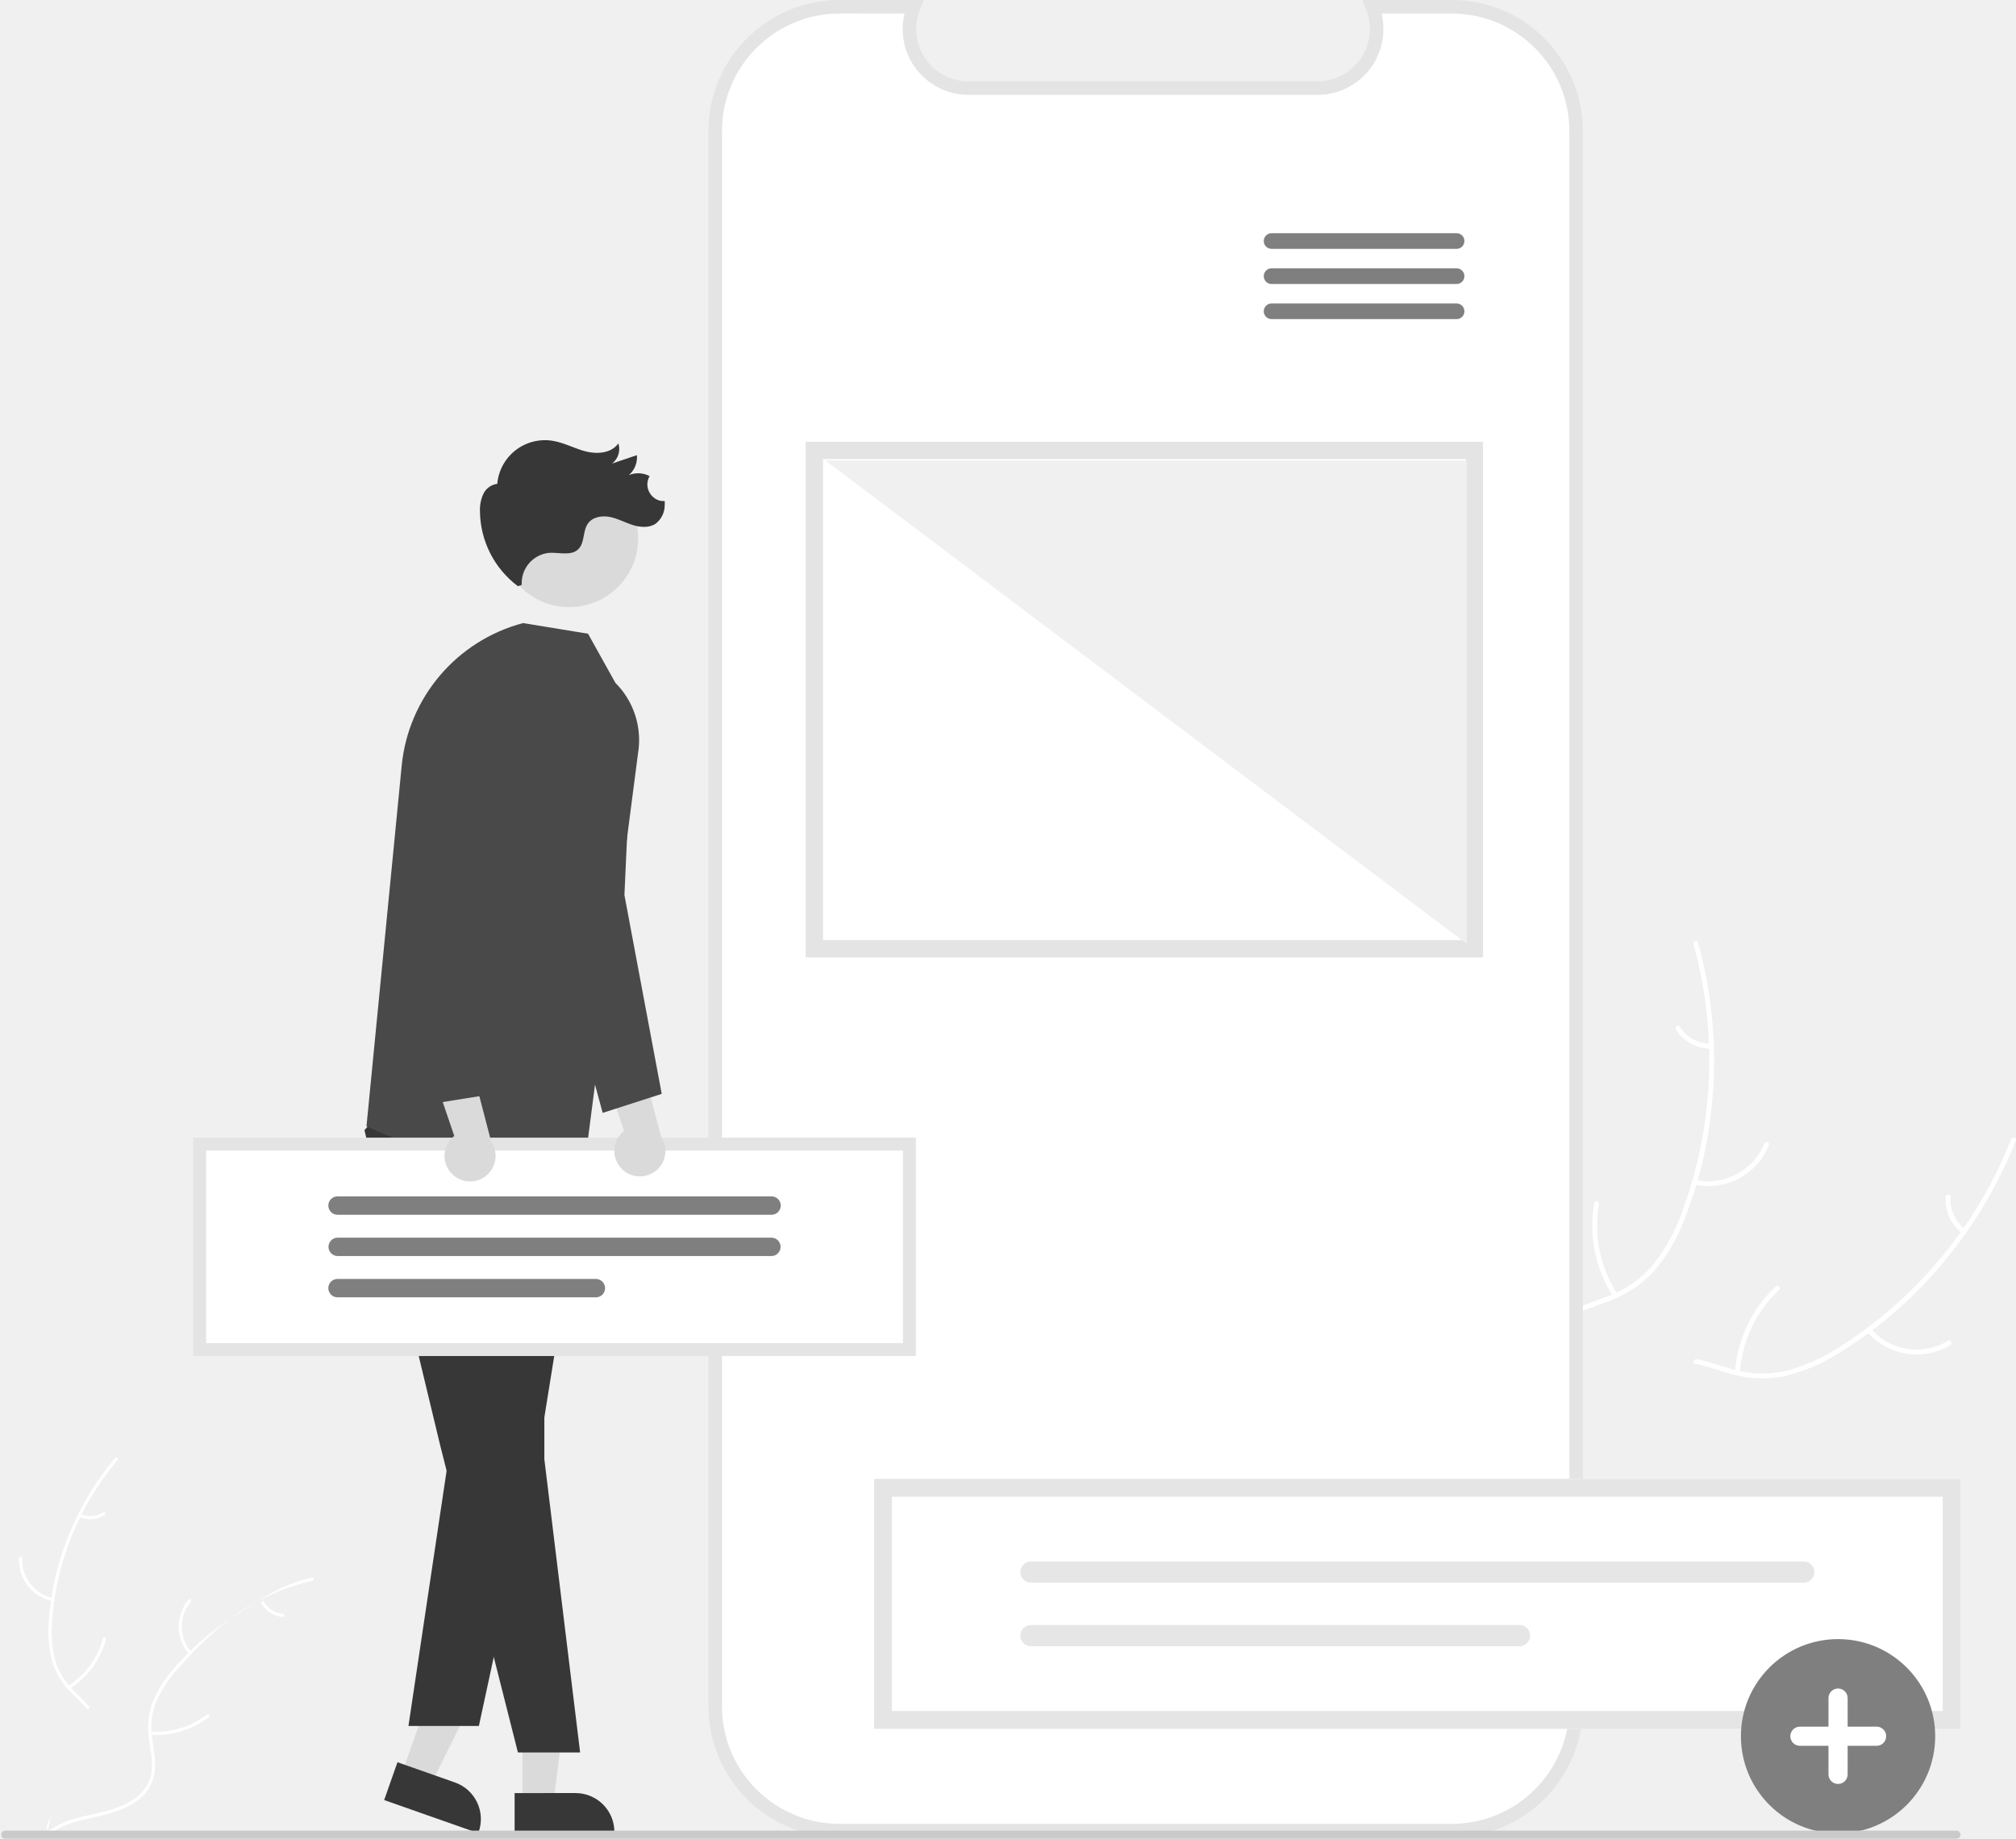
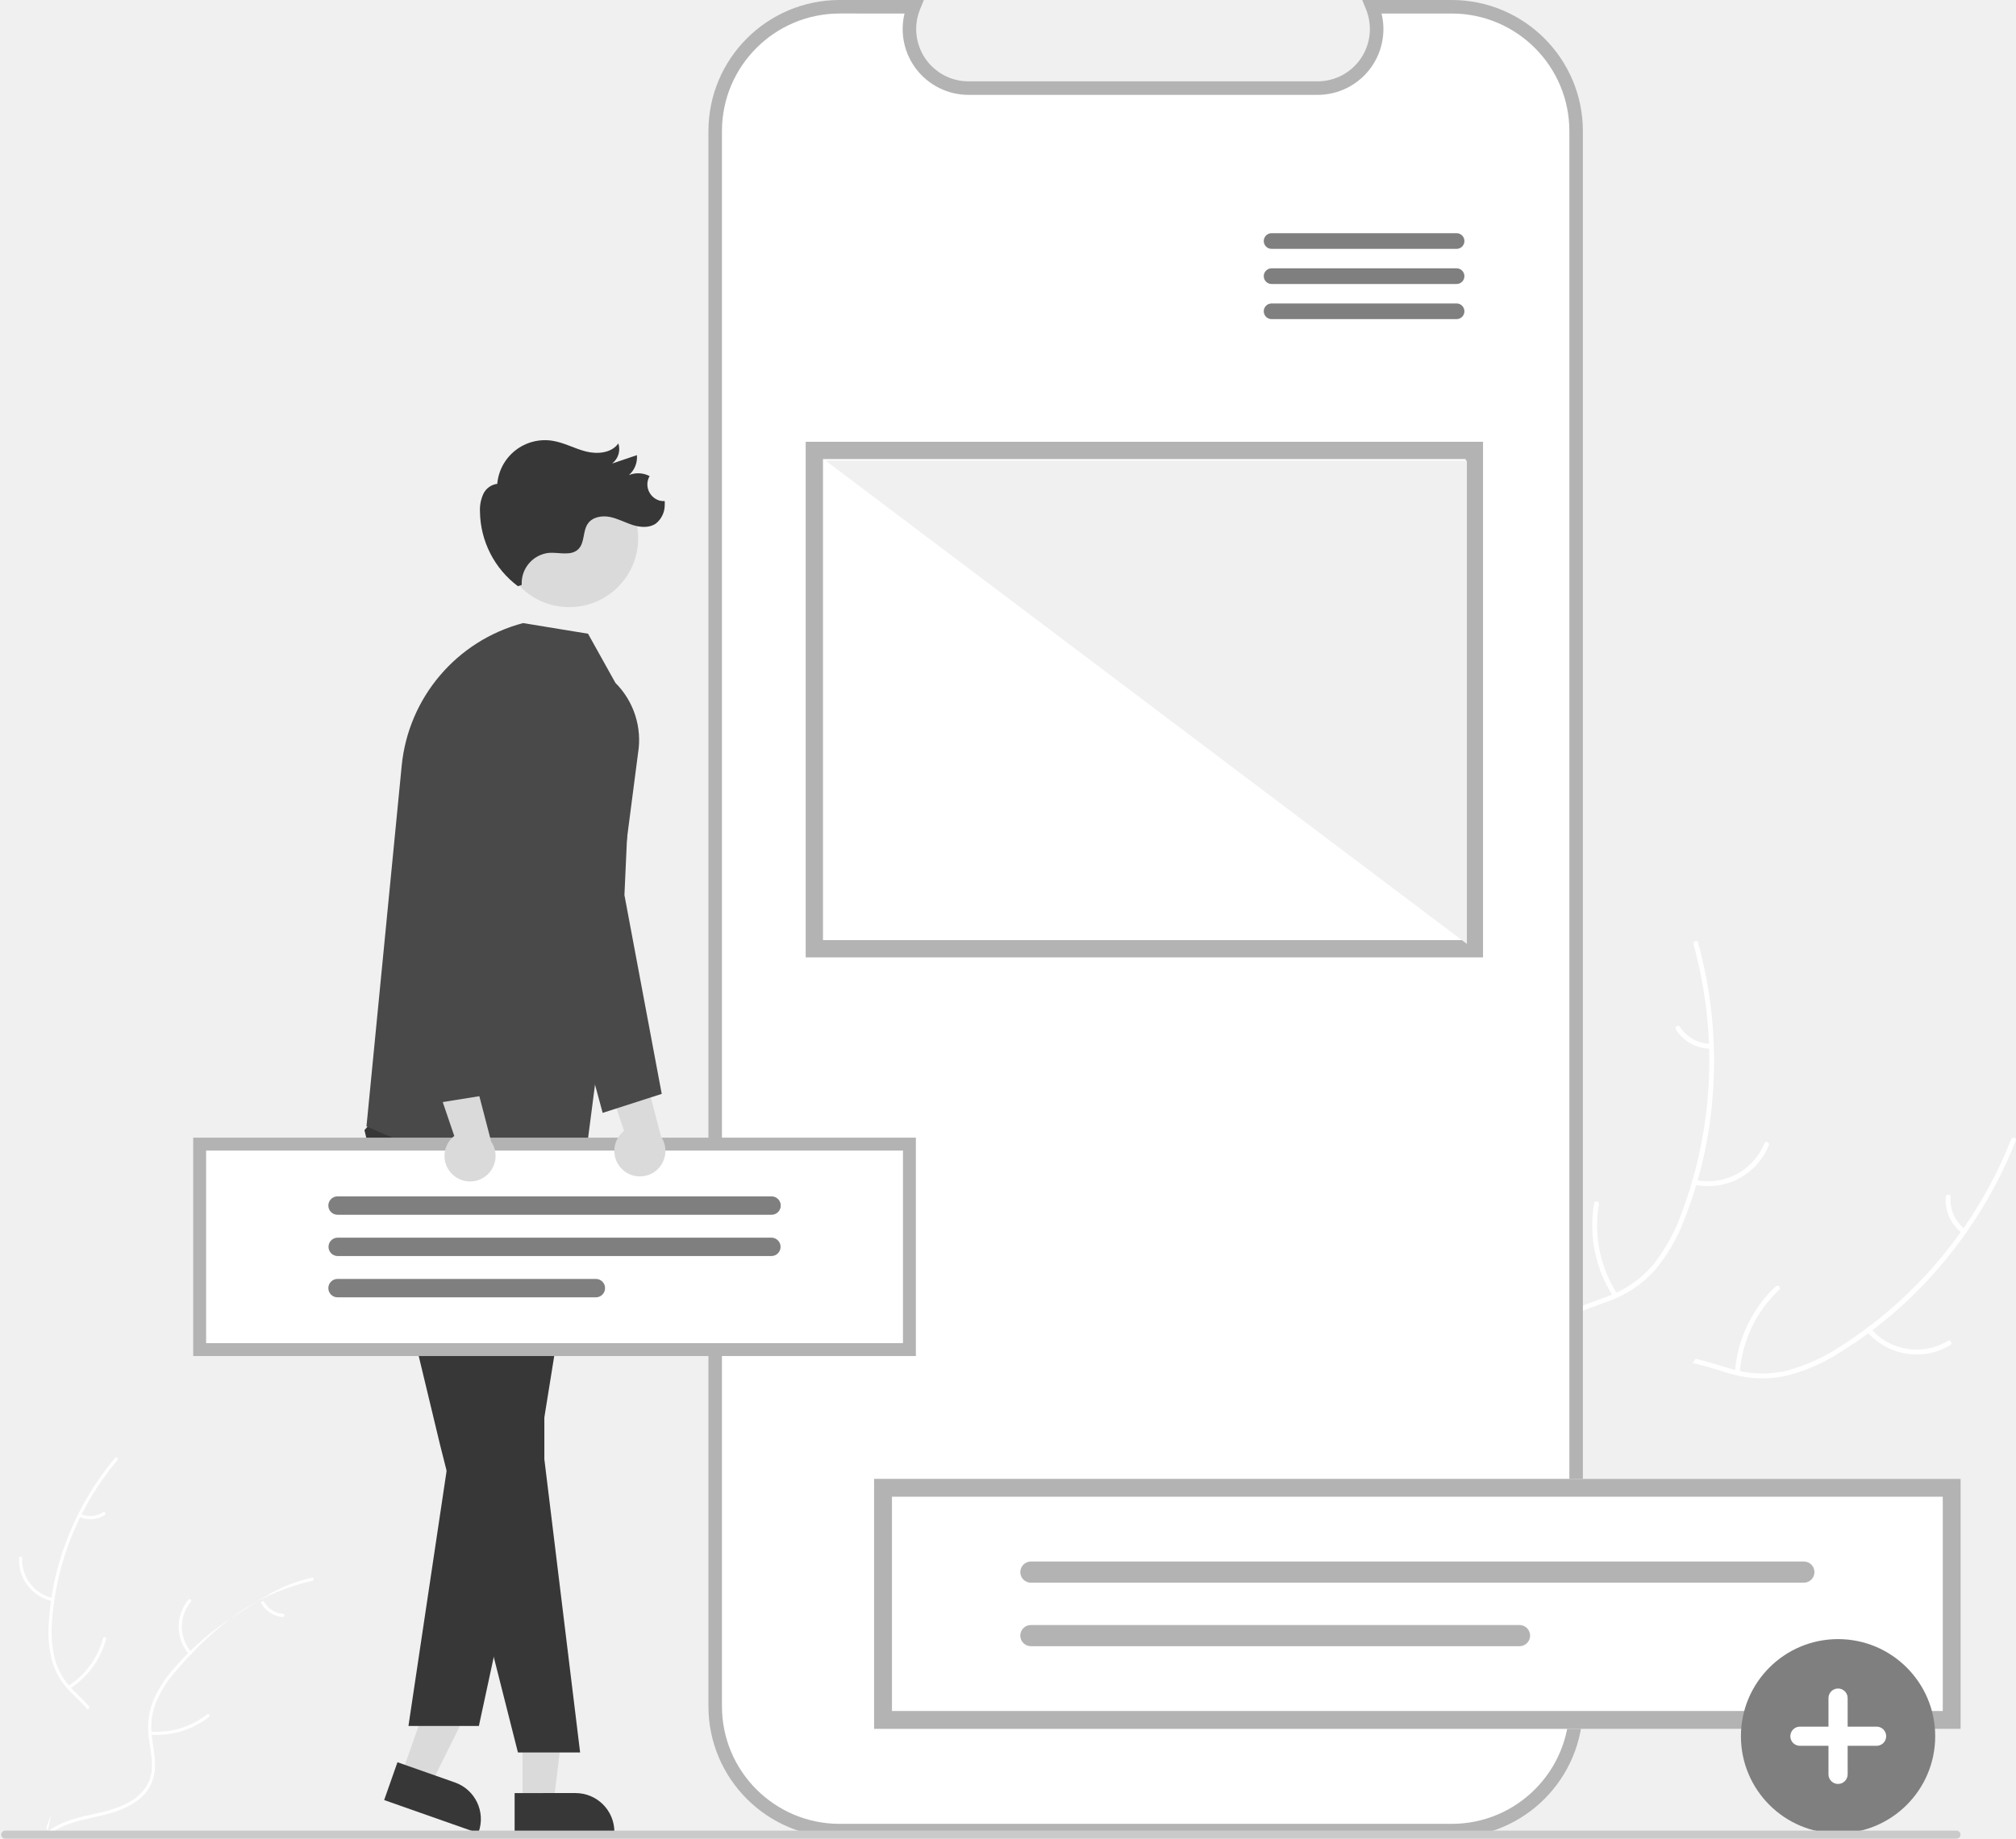
<svg xmlns="http://www.w3.org/2000/svg" data-name="Layer 1" width="596.377" height="544.041" viewBox="0 0 596.377 544.041" version="1.1" id="svg547">
  <defs id="defs551" />
  <path d="M855.295,597.934c27.135-18.182,46.62-50.491,42.134-82.844a150.493,150.493,0,0,1-92.281,46.477c-13.612,1.538-28.912,1.832-38.468,11.648-5.946,6.108-8.392,14.955-8.414,23.479-.022,8.524,2.133,16.886,4.273,25.137l-.473,2.075C794.688,622.28,828.16,616.116,855.295,597.934Z" transform="translate(-301.8116 -177.9795)" fill="#f0f0f0" id="path435" style="fill:#f0f0f0" />
  <path d="M896.743,515.091a128.631,128.631,0,0,1-50.268,61.127,55.393,55.393,0,0,1-15.773,7.24,31.77,31.77,0,0,1-16.715-.428c-5.097-1.42-10.146-3.463-15.499-3.62a19.453,19.453,0,0,0-14.61,6.296c-4.751,4.912-7.453,11.239-9.881,17.517-2.696,6.971-5.385,14.255-10.99,19.464-.679.631.34,1.648,1.018,1.018,9.752-9.064,10.654-23.417,18.276-33.884,3.557-4.884,8.607-8.727,14.838-8.966,5.449-.209,10.657,1.893,15.806,3.376a33.901,33.901,0,0,0,16.328,1.027,51.209,51.209,0,0,0,15.994-6.607,124.795,124.795,0,0,0,29.769-25.201,130.912,130.912,0,0,0,23.1-37.994c.339-.86-1.056-1.219-1.393-.365Z" transform="translate(-301.8116 -177.9795)" fill="#fff" id="path437" style="fill:#ffffff" />
  <path d="M854.081,571.953a19.299,19.299,0,0,0,24.664,4.025c.792-.481.082-1.734-.711-1.252a17.87,17.87,0,0,1-22.935-3.791c-.597-.708-1.611.314-1.018,1.018Z" transform="translate(-301.8116 -177.9795)" fill="#fff" id="path439" style="fill:#ffffff" />
  <path d="M816.476,584.091A37.197,37.197,0,0,1,828.136,559.619c.677-.634-.342-1.651-1.018-1.018a38.69,38.69,0,0,0-12.081,25.49c-.064.926,1.376.921,1.44-0Z" transform="translate(-301.8116 -177.9795)" fill="#fff" id="path441" style="fill:#ffffff" />
  <path d="M883.027,541.616a10.924,10.924,0,0,1-4.188-9.482c.075-.925-1.365-.918-1.44 0a12.241,12.241,0,0,0,4.61,10.5.744.744,0,0,0,1.018-0.0.723.723,0,0,0-0-1.018Z" transform="translate(-301.8116 -177.9795)" fill="#fff" id="path443" style="fill:#ffffff" />
  <path d="M803.332,456.982c-.064.576-.127,1.152-.201,1.734a143.863,143.863,0,0,1-4.55,22.889c-.156.582-.322,1.169-.495,1.746a151.664,151.664,0,0,1-25.45,49.701A147.285,147.285,0,0,1,757.624,549.648c-7.483,7.103-16.161,14.208-20.726,23.106a25.266,25.266,0,0,0-1.285,2.851l23.958,47.56c.109.081.207.167.316.249l.87,1.943c.298-.246.602-.507.9-.753.173-.142.342-.294.515-.436.114-.098.228-.196.336-.278.038-.032.076-.065.103-.092.108-.082.2-.169.298-.246q2.553-2.184,5.084-4.411c.011-.005.011-.005.016-.022,12.827-11.346,24.82-23.863,34.532-37.802.292-.419.595-.844.876-1.285a140.542,140.542,0,0,0,11.422-19.889,124.247,124.247,0,0,0,4.73-11.648,103.319,103.319,0,0,0,5.665-31.804c.414-21.595-6.084-43.081-20.768-58.54C804.09,457.757,803.719,457.372,803.332,456.982Z" transform="translate(-301.8116 -177.9795)" fill="#f0f0f0" id="path445" style="fill:#f0f0f0" />
  <path d="M802.782,457.393a128.631,128.631,0,0,1-3.333,79.071A55.393,55.393,0,0,1,791.214,551.742a31.77,31.77,0,0,1-13.604,9.722c-4.925,1.935-10.186,3.343-14.555,6.441a19.453,19.453,0,0,0-7.875,13.823c-.836,6.783.815,13.461,2.657,19.936,2.045,7.189,4.283,14.624,2.944,22.158-.162.913,1.264,1.111,1.426.2,2.329-13.108-5.592-25.111-5.808-38.058-.101-6.041,1.618-12.15,6.449-16.093,4.225-3.448,9.649-4.905,14.652-6.821a33.901,33.901,0,0,0,13.656-9.011,51.21,51.21,0,0,0,8.792-14.905,124.795,124.795,0,0,0,8.596-38.045,130.912,130.912,0,0,0-4.431-44.244c-.247-.89-1.577-.337-1.332.547Z" transform="translate(-301.8116 -177.9795)" fill="#fff" id="path447" style="fill:#ffffff" />
  <path d="M802.954,528.479a19.299,19.299,0,0,0,22.116-11.636c.343-.861-.979-1.433-1.322-.572a17.87,17.87,0,0,1-20.594,10.782c-.903-.206-1.098,1.221-.2,1.426Z" transform="translate(-301.8116 -177.9795)" fill="#fff" id="path449" style="fill:#ffffff" />
  <path d="M780.237,560.812a37.197,37.197,0,0,1-5.425-26.56c.159-.913-1.267-1.112-1.426-.2a38.69,38.69,0,0,0,5.701,27.626c.507.778,1.653-.093,1.149-.867Z" transform="translate(-301.8116 -177.9795)" fill="#fff" id="path451" style="fill:#ffffff" />
  <path d="M807.801,486.83a10.924,10.924,0,0,1-9.053-5.049c-.496-.784-1.643.088-1.149.867a12.241,12.241,0,0,0,10.002,5.608.744.744,0,0,0,.813-.613.723.723,0,0,0-.613-.813Z" transform="translate(-301.8116 -177.9795)" fill="#fff" id="path453" style="fill:#ffffff" />
  <path d="M302.165,659.032c2.003-21.013,14.387-42.015,34.16-49.402A97.253,97.253,0,0,0,338.245,676.373c3.307,8.212,7.839,17.001,5.193,25.449-1.646,5.257-5.925,9.365-10.764,11.996-4.839,2.631-10.256,3.974-15.604,5.292l-1.034.906C306.938,700.969,300.162,680.045,302.165,659.032Z" transform="translate(-301.8116 -177.9795)" fill="#f0f0f0" id="path455" style="fill:#f0f0f0" />
  <path d="M336.534,610.02a83.125,83.125,0,0,0-19.314,47.356,35.797,35.797,0,0,0,.729,11.192,20.531,20.531,0,0,0,5.377,9.372c2.373,2.462,5.086,4.705,6.819,7.7a12.571,12.571,0,0,1,.908,10.241c-1.334,4.21-4.101,7.69-6.925,10.999-3.136,3.674-6.451,7.44-7.691,12.227-.15.58-1.041.313-.891-.266,2.158-8.328,10.041-13.25,13.651-20.799,1.685-3.523,2.318-7.574.54-11.191-1.555-3.162-4.35-5.478-6.774-7.95a21.908,21.908,0,0,1-5.599-8.968,33.093,33.093,0,0,1-1.156-11.123,80.646,80.646,0,0,1,5.184-24.667,84.599,84.599,0,0,1,14.506-24.804c.385-.457,1.018.226.635.68Z" transform="translate(-301.8116 -177.9795)" fill="#fff" id="path457" style="fill:#ffffff" />
  <path d="M317.309,651.742a12.471,12.471,0,0,1-9.864-12.787.466.466,0,0,1,.93.02,11.548,11.548,0,0,0,9.2,11.875c.586.122.317,1.012-.266.891Z" transform="translate(-301.8116 -177.9795)" fill="#fff" id="path459" style="fill:#ffffff" />
  <path d="M321.958,676.851A24.038,24.038,0,0,0,332.291,662.705c.152-.579,1.044-.313.891.266a25.003,25.003,0,0,1-10.782,14.699c-.507.321-.946-.5-.442-.819Z" transform="translate(-301.8116 -177.9795)" fill="#fff" id="path461" style="fill:#ffffff" />
  <path d="M325.666,625.966a7.059,7.059,0,0,0,6.677-.531c.503-.327.941.494.442.819a7.911,7.911,0,0,1-7.386.604.481.481,0,0,1-.313-.579.468.468,0,0,1,.579-.313Z" transform="translate(-301.8116 -177.9795)" fill="#fff" id="path463" style="fill:#ffffff" />
  <path d="M394.265,645.281c-.308.213-.616.426-.924.647-4.127,2.883-4.009,6.105-7.616,9.618-.283.267-.566.543-.841.817a98.01,98.01,0,0,0-20.441,29.736,95.178,95.178,0,0,0-4.824,13.633c-1.74,6.436-3.114,13.553-6.771,18.881a16.327,16.327,0,0,1-1.226,1.606l-34.4.987c-.079-.037-.159-.066-.238-.103l-1.372.102c.048-.245.103-.498.152-.743.027-.142.062-.285.09-.427.021-.095.042-.19.055-.277.007-.032.014-.063.021-.087.013-.087.035-.166.048-.245q.457-2.122.946-4.245c-0-.008-0-.008.007-.016a139.948,139.948,0,0,1,10.886-31.245c.149-.295.297-.598.461-.893a90.823,90.823,0,0,1,7.8-12.603,80.292,80.292,0,0,1,5.169-6.267,66.768,66.768,0,0,1,16.342-12.99c12.151-6.868,22.363-9.774,35.663-6.173C393.592,645.088,393.925,645.181,394.265,645.281Z" transform="translate(-301.8116 -177.9795)" fill="#f0f0f0" id="path465" style="fill:#f0f0f0" />
  <path d="M394.2,645.72c-16.854,3.848-28.588,13.105-39.933,26.183a35.797,35.797,0,0,0-6.157,9.375,20.531,20.531,0,0,0-1.349,10.721c.413,3.394,1.228,6.818.808,10.254a12.571,12.571,0,0,1-5.44,8.724c-3.6,2.559-7.904,3.671-12.151,4.613-4.716,1.046-9.63,2.057-13.502,5.132-.469.373-1.02-.377-.551-.749,6.737-5.351,15.995-4.534,23.423-8.388,3.466-1.798,6.411-4.652,7.169-8.61.663-3.461-.175-6.993-.623-10.426a21.908,21.908,0,0,1,.929-10.532,33.093,33.093,0,0,1,5.774-9.577,80.646,80.646,0,0,1,18.99-16.574c8.136-5.17,13.119-8.926,22.516-11.071.582-.133.676.793.098.925Z" transform="translate(-301.8116 -177.9795)" fill="#fff" id="path467" style="fill:#ffffff" />
  <path d="M357.731,667.457a12.471,12.471,0,0,1-.178-16.148c.384-.459,1.116.116.731.576a11.548,11.548,0,0,0,.196,15.021c.395.45-.357.999-.749.551Z" transform="translate(-301.8116 -177.9795)" fill="#fff" id="path469" style="fill:#ffffff" />
  <path d="M346.325,690.305a24.038,24.038,0,0,0,16.767-5.074c.47-.371,1.021.379.551.749a25.003,25.003,0,0,1-17.458,5.244c-.598-.049-.455-.969.14-.92Z" transform="translate(-301.8116 -177.9795)" fill="#fff" id="path471" style="fill:#ffffff" />
  <path d="M379.922,651.908a7.059,7.059,0,0,0,5.652,3.596c.598.042.454.961-.14.92a7.911,7.911,0,0,1-6.261-3.964.481.481,0,0,1,.099-.65.468.468,0,0,1,.65.099Z" transform="translate(-301.8116 -177.9795)" fill="#fff" id="path473" style="fill:#ffffff" />
  <path d="M731.291,179.979H707.76a17.472,17.472,0,0,1-16.177,24.071H588.311a17.472,17.472,0,0,1-16.177-24.071H550.157a36.776,36.776,0,0,0-36.776,36.776V682.857A36.776,36.776,0,0,0,550.157,719.633H731.291a36.776,36.776,0,0,0,36.776-36.776h0V216.755A36.776,36.776,0,0,0,731.291,179.979Z" transform="translate(-301.8116 -177.9795)" fill="#fff" id="path475" style="fill:#ffffff" />
-   <path d="M731.291,721.633H550.157A38.82,38.82,0,0,1,511.381,682.857V216.755a38.82,38.82,0,0,1,38.776-38.776h24.954l-1.124,2.755a15.472,15.472,0,0,0,14.325,21.315H691.583a15.473,15.473,0,0,0,14.325-21.315l-1.124-2.755h26.506a38.82,38.82,0,0,1,38.776,38.776V682.857A38.82,38.82,0,0,1,731.291,721.633ZM550.157,181.979A34.816,34.816,0,0,0,515.381,216.755V682.857a34.815,34.815,0,0,0,34.776,34.776H731.291a34.815,34.815,0,0,0,34.776-34.775v-466.102a34.815,34.815,0,0,0-34.776-34.776H710.505a19.473,19.473,0,0,1-18.922,24.071H588.311a19.479,19.479,0,0,1-18.922-24.071Z" transform="translate(-301.8116 -177.9795)" fill="#e4e4e4" id="path477" style="fill:#e4e4e4" />
+   <path d="M731.291,721.633H550.157A38.82,38.82,0,0,1,511.381,682.857V216.755a38.82,38.82,0,0,1,38.776-38.776h24.954l-1.124,2.755a15.472,15.472,0,0,0,14.325,21.315H691.583a15.473,15.473,0,0,0,14.325-21.315l-1.124-2.755h26.506a38.82,38.82,0,0,1,38.776,38.776V682.857A38.82,38.82,0,0,1,731.291,721.633ZM550.157,181.979A34.816,34.816,0,0,0,515.381,216.755V682.857a34.815,34.815,0,0,0,34.776,34.776H731.291a34.815,34.815,0,0,0,34.776-34.775v-466.102a34.815,34.815,0,0,0-34.776-34.776H710.505a19.473,19.473,0,0,1-18.922,24.071H588.311a19.479,19.479,0,0,1-18.922-24.071Z" transform="translate(-301.8116 -177.9795)" fill="#e4e4e4" id="path477" style="fill:#b3b3b3" />
  <path d="M732.649,251.613H678.027a2.317,2.317,0,1,1,0-4.633h54.622a2.317,2.317,0,1,1,0,4.633Z" transform="translate(-301.8116 -177.9795)" fill="#ffa200" id="path479" style="fill:#7f7f7f" />
  <path d="M732.649,262.007H678.027a2.317,2.317,0,1,1,0-4.633h54.622a2.317,2.317,0,1,1,0,4.633Z" transform="translate(-301.8116 -177.9795)" fill="#ffa200" id="path481" style="fill:#7f7f7f" />
  <path d="M732.649,272.401H678.027a2.317,2.317,0,1,1,0-4.633h54.622a2.317,2.317,0,1,1,0,4.633Z" transform="translate(-301.8116 -177.9795)" fill="#ffa200" id="path483" style="fill:#7f7f7f" />
  <polygon points="154.571 533.534 163.723 533.533 168.077 498.232 154.57 498.232 154.571 533.534" fill="#ffb6b6" id="polygon485" style="fill:#dadada" />
  <path d="M454.048,708.525l18.024-.001h.001a11.487,11.487,0,0,1,11.486,11.486v.373l-29.51.001Z" transform="translate(-301.8116 -177.9795)" fill="#2f2e41" id="path487" style="fill:#373737" />
  <polygon points="118.788 525.015 127.421 528.053 143.248 496.2 130.506 491.716 118.788 525.015" fill="#ffb6b6" id="polygon489" style="fill:#dadada" />
  <path d="M419.39,699.401l17.002,5.983.001 0a11.487,11.487,0,0,1,7.021,14.648l-.124.352-27.837-9.796Z" transform="translate(-301.8116 -177.9795)" fill="#2f2e41" id="path491" style="fill:#373737" />
  <polygon points="113.349 328.346 107.808 334.381 130.205 427.612 153.216 518.531 171.613 518.531 161.032 431.768 161.032 342.537 113.349 328.346" fill="#2f2e41" id="polygon493" style="fill:#373737" />
  <polygon points="170.599 335.823 173.024 344.852 160.065 425.373 141.663 510.695 120.826 510.695 136.47 406.078 155.586 329.072 170.599 335.823" fill="#2f2e41" id="polygon495" style="fill:#373737" />
  <path d="M483.863,380.027l-8.1-14.541-19.215-3.145h0a48.549,48.549,0,0,0-35.907,42.218L410.223,511.263s53.308,24.535,64.612,10.722L490.555,400.868A23.944,23.944,0,0,0,483.863,380.027Z" transform="translate(-301.8116 -177.9795)" fill="#3f3d56" id="path497" style="fill:#494949" />
  <circle cx="168.397" cy="159.256" r="20.389" fill="#ffb6b6" id="circle499" style="fill:#dadada" />
  <path d="M496.994,326.121a5.047,5.047,0,0,1-2.988-2.298,4.885,4.885,0,0,1-.023-4.976,7.382,7.382,0,0,0-6.117-.311,6.966,6.966,0,0,0,2.356-5.885q-3.67,1.242-7.34,2.484a5.395,5.395,0,0,0,1.852-5.956c-2.008,2.861-6.167,3.245-9.557,2.392-3.39-.853-6.521-2.643-9.975-3.182a14.16,14.16,0,0,0-16.288,12.748,5.297,5.297,0,0,0-4.142,3.033,11.369,11.369,0,0,0-.976,5.23,28.008,28.008,0,0,0,11.226,22.026l1.127-.388a9.023,9.023,0,0,1,8.091-9.479c2.991-.188,6.522,1.01,8.656-1.093,1.953-1.924,1.254-5.369,2.848-7.599,1.386-1.94,4.144-2.393,6.482-1.928,2.339.465,4.467,1.649,6.738,2.375,2.271.726,4.932.93,6.884-.438A6.975,6.975,0,0,0,498.453,327.493a10.047,10.047,0,0,0-.011-1.255A5.416,5.416,0,0,1,496.994,326.121Z" transform="translate(-301.8116 -177.9795)" fill="#2f2e41" id="path501" style="fill:#373737" />
  <rect x="59.065" y="338.523" width="209.962" height="60.801" fill="#fff" id="rect503" style="fill:#ffffff" />
-   <path d="M572.747,579.212H358.968V514.594H572.747Zm-209.962-3.817H568.93V518.412H362.785Z" transform="translate(-301.8116 -177.9795)" fill="#e4e4e4" id="path505" style="fill:#e4e4e4" />
+   <path d="M572.747,579.212H358.968V514.594H572.747Zm-209.962-3.817H568.93V518.412H362.785Z" transform="translate(-301.8116 -177.9795)" fill="#e4e4e4" id="path505" style="fill:#b3b3b3" />
  <path d="M530.053,537.41h-128.391a2.722,2.722,0,1,1,0-5.444h128.391a2.722,2.722,0,1,1,0,5.444Z" transform="translate(-301.8116 -177.9795)" fill="#ffa200" id="path507" style="fill:#7f7f7f" />
  <path d="M530.053,549.626h-128.391a2.723,2.723,0,0,1,0-5.445h128.391a2.723,2.723,0,0,1,0,5.445Z" transform="translate(-301.8116 -177.9795)" fill="#ffa200" id="path509" style="fill:#7f7f7f" />
  <path d="M478.084,561.84H401.662a2.722,2.722,0,1,1,0-5.444h76.422a2.722,2.722,0,1,1,0,5.444Z" transform="translate(-301.8116 -177.9795)" fill="#ffa200" id="path511" style="fill:#7f7f7f" />
  <path d="M486.028,524.1a7.507,7.507,0,0,1,.404-11.504l-8.594-25.255,13.414,3.497,6.104,23.446a7.548,7.548,0,0,1-11.329,9.816Z" transform="translate(-301.8116 -177.9795)" fill="#ffb6b6" id="path513" style="fill:#dadada" />
  <path d="M480.091,507.266l-13.907-51.413-1.218-62.637a11.837,11.837,0,0,1,8.265-11.571h0a11.911,11.911,0,0,1,15.541,11.881l-2.24,49.286,11.034,58.832Z" transform="translate(-301.8116 -177.9795)" fill="#3f3d56" id="path515" style="fill:#494949" />
  <path d="M435.789,525.593a7.507,7.507,0,0,1,.404-11.504l-8.594-25.255,13.414,3.497,6.104,23.446a7.548,7.548,0,0,1-11.329,9.816Z" transform="translate(-301.8116 -177.9795)" fill="#ffb6b6" id="path517" style="fill:#dadada" />
  <path d="M427.739,504.87l-5.949-52.863,8.315-62.162a11.91,11.91,0,1,1,23.483,3.92l-9.697,48.375,1.974,59.826Z" transform="translate(-301.8116 -177.9795)" fill="#3f3d56" id="path519" style="fill:#494949" />
  <path d="M881.806,689.524H560.387V615.553H881.806Z" transform="translate(-301.8116 -177.9795)" fill="#fff" id="path521" style="fill:#ffffff" />
-   <path d="M606.775,640.011a3.132,3.132,0,0,0,0,6.264H835.431a3.132,3.132,0,0,0,0-6.264Z" transform="translate(-301.8116 -177.9795)" fill="#e6e6e6" id="path523" style="fill:#e6e6e6" />
-   <path d="M606.775,658.802a3.132,3.132,0,0,0-.013,6.264H751.32a3.132,3.132,0,1,0,0-6.264Z" transform="translate(-301.8116 -177.9795)" fill="#e6e6e6" id="path525" style="fill:#e6e6e6" />
-   <path d="M881.806,689.524H560.387V615.553H881.806Zm-316.136-5.284h310.852V620.837H565.67Z" transform="translate(-301.8116 -177.9795)" fill="#e5e5e5" id="path527" style="fill:#e5e5e5" />
+   <path d="M606.775,640.011a3.132,3.132,0,0,0,0,6.264H835.431a3.132,3.132,0,0,0,0-6.264Z" transform="translate(-301.8116 -177.9795)" fill="#e6e6e6" id="path523" style="fill:#b3b3b3" />
+   <path d="M606.775,658.802a3.132,3.132,0,0,0-.013,6.264H751.32a3.132,3.132,0,1,0,0-6.264Z" transform="translate(-301.8116 -177.9795)" fill="#e6e6e6" id="path525" style="fill:#b3b3b3" />
+   <path d="M881.806,689.524H560.387V615.553H881.806Zm-316.136-5.284h310.852V620.837H565.67Z" transform="translate(-301.8116 -177.9795)" fill="#e5e5e5" id="path527" style="fill:#b3b3b3" />
  <path d="M375.326,476.778a13.421,13.421,0,1,1,13.421-13.421A13.421,13.421,0,0,1,375.326,476.778Z" transform="translate(-301.8116 -177.9795)" fill="#f0f0f0" id="path529" style="fill:#f0f0f0" />
  <path d="M436.559,286.591a14.812,14.812,0,1,1,14.812-14.812A14.812,14.812,0,0,1,436.559,286.591Z" transform="translate(-301.8116 -177.9795)" fill="#f0f0f0" id="path531" style="fill:#f0f0f0" />
  <path d="M818.616,392.457A12.739,12.739,0,1,1,831.355,379.718,12.739,12.739,0,0,1,818.616,392.457Z" transform="translate(-301.8116 -177.9795)" fill="#f0f0f0" id="path533" style="fill:#f0f0f0" />
  <rect x="240.899" y="133.277" width="195.255" height="147.446" fill="#fff" id="rect535" style="fill:#ffffff" />
-   <path d="M740.523,461.259H540.154V308.7H740.523Zm-195.255-5.114H735.409v-142.332H545.268Z" transform="translate(-301.8116 -177.9795)" fill="#e4e4e4" id="path537" style="fill:#e4e4e4" />
+   <path d="M740.523,461.259H540.154V308.7H740.523Zm-195.255-5.114H735.409v-142.332H545.268Z" transform="translate(-301.8116 -177.9795)" fill="#e4e4e4" id="path537" style="fill:#b3b3b3" />
  <polygon points="433.936 136.289 244.223 136.289 433.936 279.289 433.936 136.289" fill="#f0f0f0" id="polygon539" style="fill:#f0f0f0" />
  <path d="M845.551,720.439a28.735,28.735,0,1,1,28.735-28.735A28.735,28.735,0,0,1,845.551,720.439Z" transform="translate(-301.8116 -177.9795)" fill="#ffa200" id="path541" style="fill:#7f7f7f" />
  <path d="M856.889,688.869h-8.504v-8.504a2.835,2.835,0,0,0-5.669,0v8.504H834.212a2.835,2.835,0,0,0,0,5.669H842.716v8.504a2.835,2.835,0,0,0,5.669,0v-8.504h8.504a2.835,2.835,0,1,0,0-5.669Z" transform="translate(-301.8116 -177.9795)" fill="#fff" id="path543" style="fill:#ffffff" />
  <path d="M880.615,722.021H303.321a1.191,1.191,0,0,1,0-2.381H880.615a1.191,1.191,0,0,1,0,2.381Z" transform="translate(-301.8116 -177.9795)" fill="#cacaca" id="path545" style="fill:#cacaca" />
</svg>
